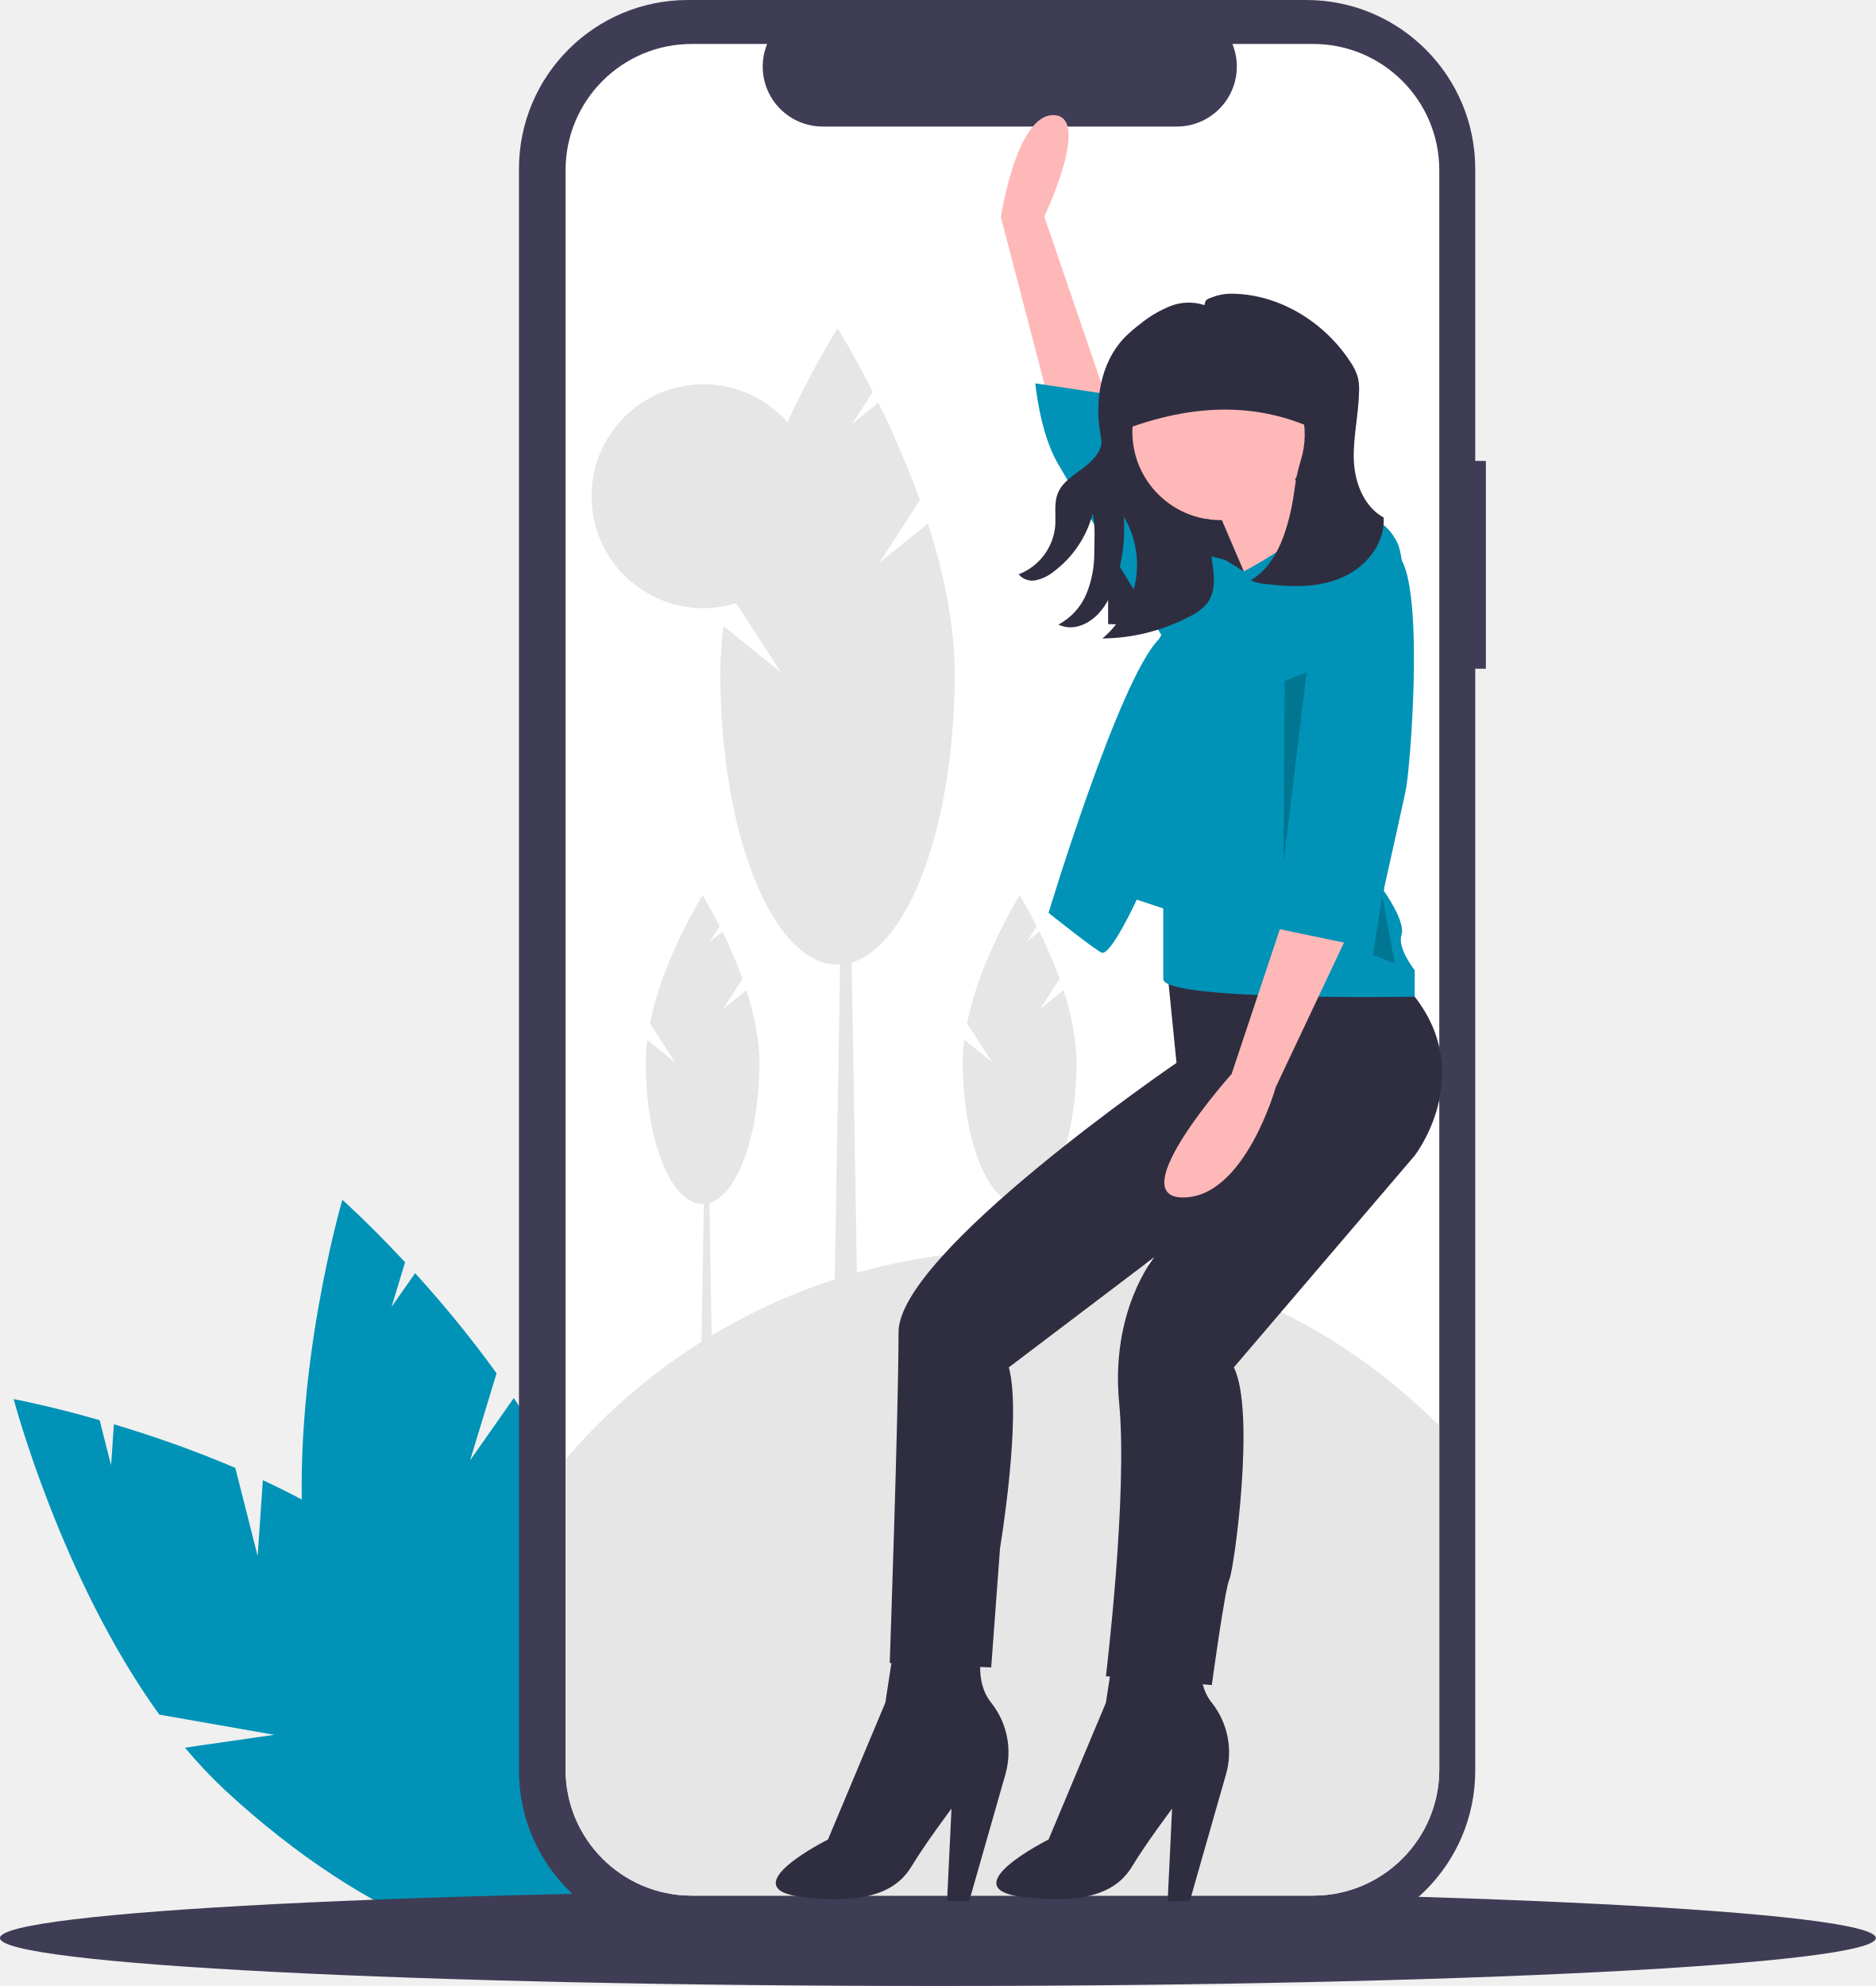
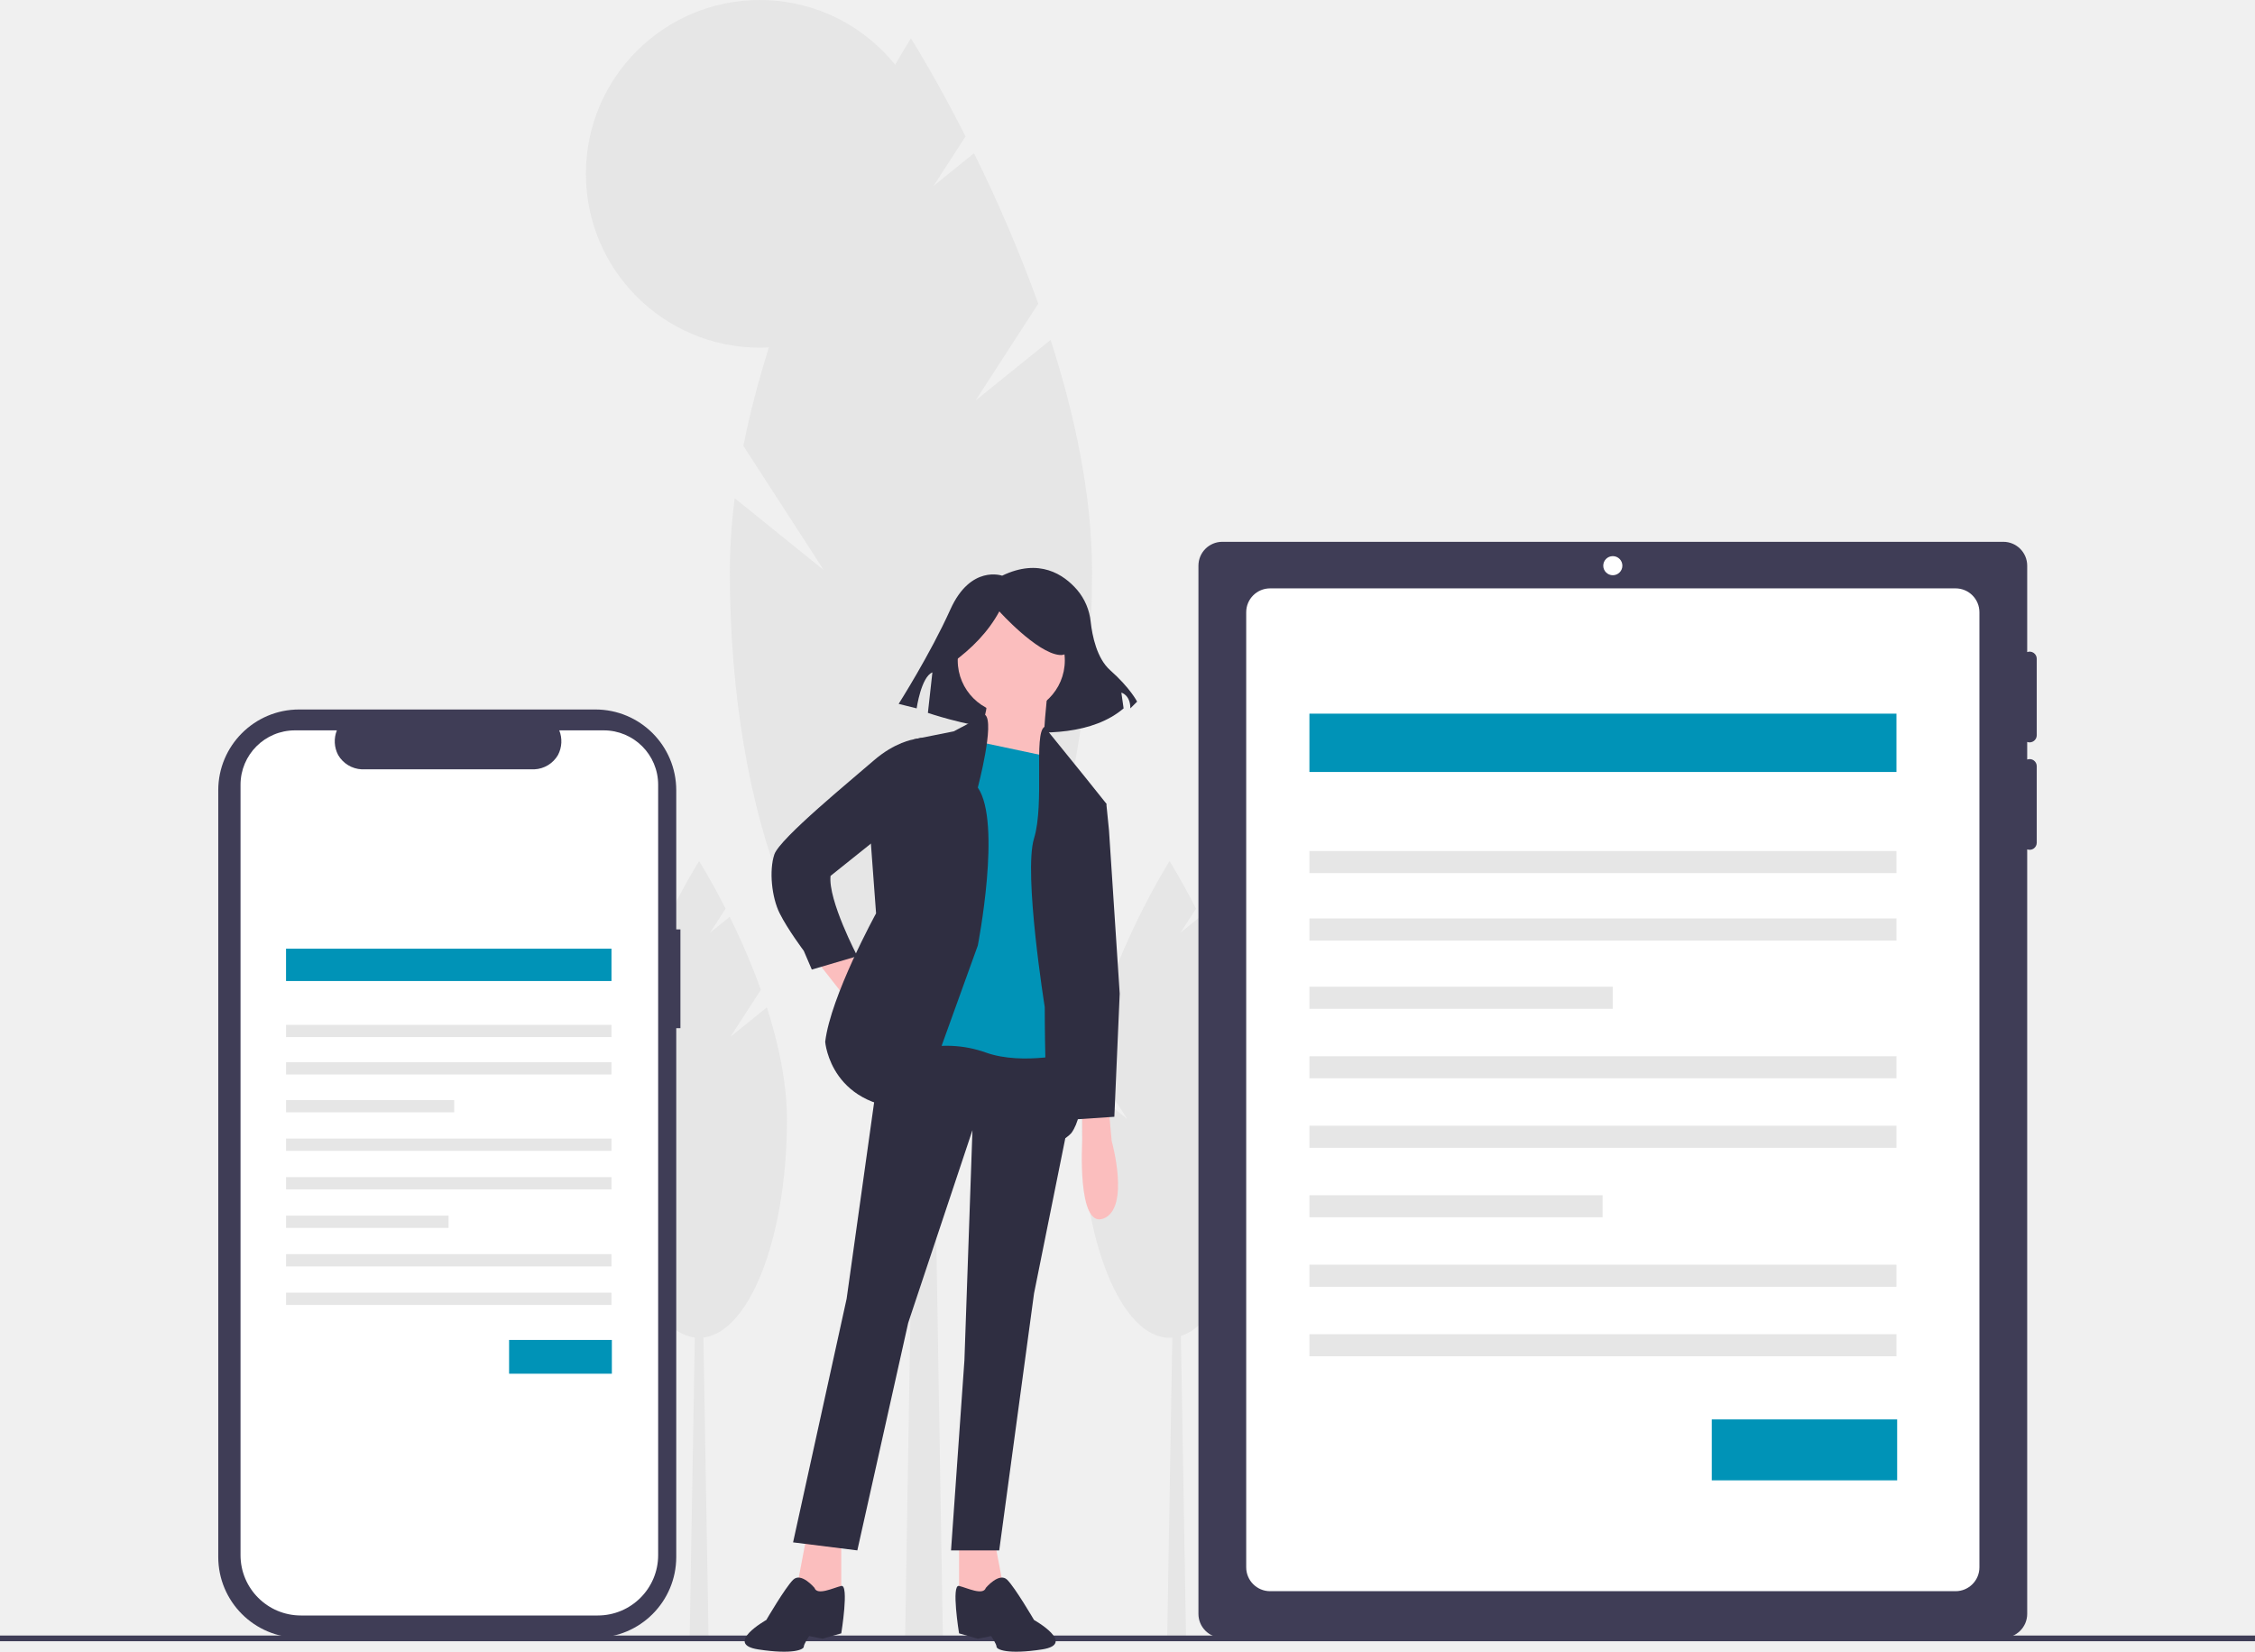
- <svg xmlns="http://www.w3.org/2000/svg" data-name="Layer 1" width="704" height="745.194" viewBox="0 0 704 745.194">
-   <path d="M344.694,661.251l-8.387-33.073A429.461,429.461,0,0,0,290.742,611.834l-1.058,15.371L285.39,610.271c-19.202-5.482-32.265-7.896-32.265-7.896s17.649,67.097,54.661,118.393l43.124,7.572-33.501,4.832A173.751,173.751,0,0,0,332.395,749.052c53.84,49.97,113.807,72.894,133.938,51.203s-7.195-79.784-61.035-129.754c-16.691-15.491-37.658-27.922-58.646-37.705Z" transform="translate(-248 -77.40283)" fill="#0093b7" />
-   <path d="M424.443,625.33l9.916-32.647a429.465,429.465,0,0,0-30.557-37.544L394.951,567.75l5.077-16.715c-13.604-14.618-23.539-23.438-23.539-23.438s-19.575,66.561-14.405,129.604l33.002,28.773L363.909,672.793a173.751,173.751,0,0,0,4.621,21.341c20.26,70.607,59.745,121.228,88.19,113.065s35.081-72.017,14.821-142.624c-6.281-21.889-17.804-43.368-30.714-62.592Z" transform="translate(-248 -77.40283)" fill="#0093b7" />
-   <ellipse cx="352" cy="727.194" rx="352" ry="18" fill="#3f3d56" />
-   <path d="M805.654,250.35h-3.999V140.805a63.402,63.402,0,0,0-63.402-63.402H506.166a63.402,63.402,0,0,0-63.402,63.402V741.779a63.402,63.402,0,0,0,63.402,63.402H738.253a63.402,63.402,0,0,0,63.402-63.402V328.326h3.999Z" transform="translate(-248 -77.40283)" fill="#3f3d56" />
-   <path d="M788.16,141.247v600.09a47.351,47.351,0,0,1-47.35,47.35H507.61a47.351,47.351,0,0,1-47.35-47.35v-600.09a47.351,47.351,0,0,1,47.35-47.35H535.9a22.507,22.507,0,0,0,20.83,30.99H689.69a22.507,22.507,0,0,0,20.83-30.99h30.29A47.351,47.351,0,0,1,788.16,141.247Z" transform="translate(-248 -77.40283)" fill="#fff" />
-   <path d="M788.16,612.407v128.93a47.351,47.351,0,0,1-47.35,47.35H507.61a47.351,47.351,0,0,1-47.35-47.35v-116.36a222.971,222.971,0,0,1,327.9-12.57Z" transform="translate(-248 -77.40283)" fill="#e6e6e6" />
-   <polygon points="322.174 511.167 312.75 511.167 315.891 327.064 319.033 327.064 322.174 511.167" fill="#e6e6e6" />
-   <path d="M578.028,288.559l15.214-23.512a352.497,352.497,0,0,0-15.608-36.537l-9.838,7.946,7.789-12.038c-7.423-14.613-13.265-23.82-13.265-23.82s-30.512,48.081-40.705,98.988l19.523,30.171L519.525,312.301a142.61,142.61,0,0,0-1.186,17.883c0,60.291,19.691,109.166,43.981,109.166s43.981-48.875,43.981-109.166c0-18.691-4.228-38.245-10.061-56.334Z" transform="translate(-248 -77.40283)" fill="#e6e6e6" />
-   <polygon points="267.479 524.167 262.908 524.167 264.432 434.879 265.955 434.879 267.479 524.167" fill="#e6e6e6" />
-   <path d="M519.288,456.068l7.378-11.403a170.957,170.957,0,0,0-7.57-17.72l-4.771,3.854,3.778-5.838c-3.6-7.087-6.433-11.552-6.433-11.552s-14.798,23.319-19.742,48.008l9.468,14.633-10.482-8.466a69.165,69.165,0,0,0-.575,8.673c0,29.24,9.55,52.945,21.33,52.945S533,505.496,533,476.255c0-9.065-2.051-18.549-4.88-27.321Z" transform="translate(-248 -77.40283)" fill="#e6e6e6" />
-   <polygon points="386.479 524.167 381.908 524.167 383.432 434.879 384.955 434.879 386.479 524.167" fill="#e6e6e6" />
-   <path d="M638.288,456.068l7.378-11.403a170.957,170.957,0,0,0-7.57-17.72l-4.771,3.854,3.778-5.838c-3.6-7.087-6.433-11.552-6.433-11.552s-14.798,23.319-19.742,48.008l9.468,14.633-10.482-8.466a69.165,69.165,0,0,0-.575,8.673c0,29.24,9.55,52.945,21.33,52.945S652,505.496,652,476.255c0-9.065-2.051-18.549-4.88-27.321Z" transform="translate(-248 -77.40283)" fill="#e6e6e6" />
-   <circle cx="264" cy="186.194" r="42" fill="#e6e6e6" />
-   <polygon points="415.872 234.173 492.533 236.077 502.852 144.666 415.872 144.666 415.872 234.173" fill="#2f2e41" />
-   <path d="M644.77,239.961l-21.147-81.078s5.842-38.92,19.974-38.278-3.669,38.049-3.669,38.049l23.943,70.038Z" transform="translate(-248 -77.40283)" fill="#ffb8b8" />
-   <path d="M686.224,443.109l3.311,33.115s-104.311,71.196-104.311,101-3.311,124.18-3.311,124.18l38.082,1.656,3.311-44.705s8.279-49.672,3.311-67.885l54.639-41.393s-16.557,19.869-13.246,54.639S663.044,706.37,663.044,706.37l39.738,3.311s4.967-36.426,6.623-39.738,9.934-62.918,1.656-79.475l67.885-79.475s23.18-29.803,0-59.606l-13.246-6.623Z" transform="translate(-248 -77.40283)" fill="#2f2e41" />
-   <path d="M583.569,694.78l-3.311,21.524-21.524,51.328s-36.426,18.213-9.934,21.524,36.426-3.311,41.393-11.59,14.902-21.524,14.902-21.524L603.438,790.812h8.279l13.569-47.492a29.952,29.952,0,0,0-5.093-26.768q-.098-.124-.197-.248c-6.623-8.279-3.311-19.869-3.311-19.869Z" transform="translate(-248 -77.40283)" fill="#2f2e41" />
-   <path d="M666.355,694.78l-3.311,21.524-21.524,51.328s-36.426,18.213-9.934,21.524,36.426-3.311,41.393-11.59,14.902-21.524,14.902-21.524L686.224,790.812h8.279l13.569-47.492a29.952,29.952,0,0,0-5.093-26.768q-.098-.124-.197-.248c-6.623-8.279-3.311-19.869-3.311-19.869Z" transform="translate(-248 -77.40283)" fill="#2f2e41" />
-   <circle cx="458.093" cy="162.051" r="33.115" fill="#ffb8b8" />
-   <path d="M704.437,267.601l14.902,34.77,29.803-23.18s-18.213-24.836-18.213-28.147Z" transform="translate(-248 -77.40283)" fill="#ffb8b8" />
-   <path d="M707.749,287.47l7.064,4.341s22.823-12.101,28.576-20.639c0,0,20.655-6.882,28.934,9.675s-4.967,130.803-4.967,130.803,8.279,11.59,6.623,16.557S778.945,441.453,778.945,441.453v9.934s-94.377,1.656-94.377-6.623V418.273l-9.934-3.311s-9.934,21.524-13.246,19.869-19.869-14.902-19.869-14.902,26.492-87.754,41.393-102.655l18.213-31.459Z" transform="translate(-248 -77.40283)" fill="#0093b7" />
-   <path d="M704.437,289.126s-3.311-6.623-8.279-8.279-29.803-36.426-29.803-36.426l3.311-18.213-33.115-4.967s1.656,18.213,8.279,29.803,43.049,71.196,43.049,71.196l18.213-33.115Z" transform="translate(-248 -77.40283)" fill="#0093b7" />
-   <path d="M730.101,420.756l-19.869,59.606s-41.393,46.36-18.213,46.36,34.77-41.393,34.77-41.393l28.147-59.606Z" transform="translate(-248 -77.40283)" fill="#ffb8b8" />
-   <path d="M666.405,239.938c26.522-10.63,52.669-12.898,78.135,0V218.511A13.955,13.955,0,0,0,730.584,204.556H677.43a11.025,11.025,0,0,0-11.025,11.025Z" transform="translate(-248 -77.40283)" fill="#2f2e41" />
-   <path d="M750.798,285.814s15.107-12.796,23.283,1.881,3.209,77.594,1.553,85.873-13.246,59.606-13.246,59.606l-39.738-8.279s-3.311-23.18,6.623-21.524Z" transform="translate(-248 -77.40283)" fill="#0093b7" />
-   <path d="M767.278,271.587c-7.475-4.105-10.954-13.318-11.202-21.843-.248-8.524,1.819-16.961,1.982-25.487a19.701,19.701,0,0,0-.442-5.197,19.992,19.992,0,0,0-2.859-5.917c-9.721-14.895-26.618-25.372-44.416-25.537a19.727,19.727,0,0,0-7.516,1.382c-1.84.737-2.442.647-2.794,2.906a18.808,18.808,0,0,0-12.908.41,43.67,43.67,0,0,0-11.288,6.722,50.911,50.911,0,0,0-5.707,4.941c-9.406,9.744-11.572,24.762-8.847,38.028.886,4.313-3.365,8.477-6.882,11.126s-7.578,5.082-9.305,9.132c-1.661,3.896-.749,8.352-1.083,12.574a21.506,21.506,0,0,1-13.72,18.069,6.619,6.619,0,0,0,6.386,2.246,15.717,15.717,0,0,0,6.654-3.168,39.582,39.582,0,0,0,14.756-21.895c1.033,4.698.632,9.544.594,14.355a40.097,40.097,0,0,1-2.907,15.679,22.958,22.958,0,0,1-10.57,11.639c4.614,2.259,9.698.622,13.607-2.711,3.909-3.332,6.218-8.17,7.83-13.047a65.027,65.027,0,0,0,3.133-24.68A35.239,35.239,0,0,1,674.197,295.34a36.73,36.73,0,0,1-12.458,21.624,71.559,71.559,0,0,0,32.752-8.248,18.537,18.537,0,0,0,6.718-5.174c3.251-4.51,2.482-10.661,1.57-16.145-.721-4.336,4.698-10.605,1.595-13.719a5.144,5.144,0,0,0-3.449-1.482c-9.453-.91-18.205-5.657-23.25-13.703-3.535-5.638-5.876-12.076-5.876-18.097a32.931,32.931,0,1,1,64.385,9.772,66.082,66.082,0,0,0-2.397,11.16,87.685,87.685,0,0,1-2.673,12.983c-2.348,8.175-6.325,16.517-13.685,20.781,2.473,1.353,5.336,1.414,8.138,1.723,9.235,1.018,18.948.793,27.307-3.263C761.23,289.496,767.874,280.858,767.278,271.587Z" transform="translate(-248 -77.40283)" fill="#2f2e41" />
-   <polygon points="490.38 252.288 481.739 323.422 482.101 255.6 490.38 252.288" opacity="0.2" />
-   <polygon points="518.772 336.291 515.216 358.255 523.494 361.567 518.772 336.291" opacity="0.2" />
+ <svg xmlns="http://www.w3.org/2000/svg" data-name="Layer 1" width="888" height="650.612" viewBox="0 0 888 650.612">
+   <polygon points="467.054 645.101 459.629 645.101 462.104 499.91 464.579 499.91 467.054 645.101" fill="#e6e6e6" />
+   <path d="M628.911,533.064l11.965-18.491a277.221,277.221,0,0,0-12.275-28.735l-7.737,6.249,6.126-9.467c-5.838-11.492-10.432-18.733-10.432-18.733s-23.996,37.814-32.013,77.85l15.354,23.728-16.997-13.729a112.157,112.157,0,0,0-.933,14.064c0,47.416,15.486,85.854,34.589,85.854s34.589-38.438,34.589-85.854c0-14.699-3.325-30.078-7.913-44.304Z" transform="translate(-156 -124.6939)" fill="#e6e6e6" />
+   <polygon points="279.016 645.101 271.592 645.101 274.067 499.91 276.541 499.91 279.016 645.101" fill="#e6e6e6" />
+   <path d="M443.657,533.064,455.622,514.573a277.221,277.221,0,0,0-12.275-28.735l-7.737,6.249,6.126-9.467c-5.838-11.492-10.432-18.733-10.432-18.733s-23.996,37.814-32.013,77.85l15.354,23.728-16.997-13.729a112.157,112.157,0,0,0-.933,14.064c0,47.416,15.486,85.854,34.589,85.854s34.589-38.438,34.589-85.854c0-14.699-3.325-30.078-7.913-44.304Z" transform="translate(-156 -124.6939)" fill="#e6e6e6" />
+   <polygon points="371.285 644.652 356.436 644.652 361.386 346.022 366.336 346.022 371.285 644.652" fill="#e6e6e6" />
+   <path d="M540.194,282.432l24.67-38.127a571.604,571.604,0,0,0-25.31-59.249l-15.953,12.885,12.631-19.521c-12.038-23.696-21.51-38.626-21.51-38.626s-49.477,77.968-66.007,160.519l31.658,48.926-35.047-28.307a231.256,231.256,0,0,0-1.923,28.998c0,97.767,31.93,177.023,71.319,177.023s71.319-79.256,71.319-177.023c0-30.309-6.857-62.019-16.316-91.351Z" transform="translate(-156 -124.6939)" fill="#e6e6e6" />
+   <circle cx="299.195" cy="68.471" r="68.471" fill="#e6e6e6" />
+   <rect y="644.24" width="888" height="2.241" fill="#3f3d56" />
+   <path d="M955.232,417.116a2.822,2.822,0,0,0,2.822-2.822V384.198a2.794,2.794,0,0,0-3.762-2.649v-34.031a9.405,9.405,0,0,0-9.405-9.405H637.341a9.405,9.405,0,0,0-9.405,9.405V760.401a9.405,9.405,0,0,0,9.405,9.405H944.887a9.405,9.405,0,0,0,9.405-9.405V459.266a2.794,2.794,0,0,0,3.762-2.649V426.521a2.794,2.794,0,0,0-3.762-2.649v-6.929A2.795,2.795,0,0,0,955.232,417.116Z" transform="translate(-156 -124.6939)" fill="#3f3d56" />
+   <path d="M926.077,356.453a9.405,9.405,0,0,1,9.405,9.405v376.203a9.405,9.405,0,0,1-9.405,9.405H656.151a9.405,9.405,0,0,1-9.405-9.405V365.858a9.405,9.405,0,0,1,9.405-9.405H926.077" transform="translate(-156 -124.6939)" fill="#fff" />
+   <circle cx="635.114" cy="222.824" r="3.762" fill="#fff" />
+   <rect x="515.639" y="281.11" width="231.169" height="22.973" fill="#0093b7" />
+   <rect x="515.639" y="335.224" width="231.169" height="8.701" fill="#e6e6e6" />
+   <rect x="515.639" y="361.782" width="231.169" height="8.701" fill="#e6e6e6" />
+   <rect x="515.639" y="388.677" width="119.445" height="8.701" fill="#e6e6e6" />
+   <rect x="515.639" y="416.049" width="231.169" height="8.701" fill="#e6e6e6" />
+   <rect x="515.639" y="443.421" width="231.169" height="8.701" fill="#e6e6e6" />
+   <rect x="515.639" y="470.793" width="115.445" height="8.701" fill="#e6e6e6" />
+   <rect x="515.639" y="498.165" width="231.169" height="8.701" fill="#e6e6e6" />
+   <rect x="515.639" y="525.537" width="231.169" height="8.701" fill="#e6e6e6" />
+   <rect x="674.084" y="559.11" width="73" height="24" fill="#0093b7" />
+   <path d="M423.946,490.776h-1.645V436.001a31.839,31.839,0,0,0-31.839-31.839H273.785a31.839,31.839,0,0,0-31.839,31.839V737.967a31.839,31.839,0,0,0,31.839,31.839H390.462a31.839,31.839,0,0,0,31.839-31.839V529.698h1.645Z" transform="translate(-156 -124.6939)" fill="#3f3d56" />
+   <path d="M415.175,433.817V737.257a23.778,23.778,0,0,1-23.778,23.778H274.495A23.778,23.778,0,0,1,250.717,737.257V433.817a21.432,21.432,0,0,1,21.432-21.432h16.505a11.603,11.603,0,0,0,.506,9.711,11.342,11.342,0,0,0,9.278,5.638h68.013a11.341,11.341,0,0,0,9.278-5.639,11.604,11.604,0,0,0,.505-9.71h17.508A21.432,21.432,0,0,1,415.175,433.817Z" transform="translate(-156 -124.6939)" fill="#fff" />
+   <path d="M550.632,351.458s-12.402-4.429-20.375,13.288-20.375,37.206-20.375,37.206L516.969,403.724s1.772-12.402,6.201-14.174l-1.772,15.946s53.152,18.603,77.07-1.772l-.886-6.201s3.543.886,3.543,6.201l2.658-2.658s-2.658-5.315-10.63-12.402c-5.233-4.652-7.031-13.501-7.649-19.034a23.033,23.033,0,0,0-5.303-12.543C574.903,350.947,565.249,344.42,550.632,351.458Z" transform="translate(-156 -124.6939)" fill="#2f2e41" />
+   <polygon points="321.794 378.753 333.391 393.513 340.772 385.078 334.446 374.535 321.794 378.753" fill="#fbbebe" />
+   <polygon points="317.577 605.429 313.36 627.569 323.903 632.841 331.283 627.569 331.283 605.429 317.577 605.429" fill="#fbbebe" />
+   <polygon points="391.378 605.429 395.596 627.569 385.053 632.841 377.672 627.569 377.672 605.429 391.378 605.429" fill="#fbbebe" />
+   <polygon points="348.152 406.165 333.391 511.595 312.305 607.538 337.609 610.701 357.641 521.084 382.944 445.174 379.781 535.845 374.51 610.701 393.487 610.701 407.193 509.487 422.349 434.236 421.953 406.165 348.152 406.165" fill="#2f2e41" />
+   <path d="M476.74,750.155s-5.272-6.326-8.434-3.163-10.543,15.815-10.543,15.815-16.869,9.489-3.163,11.597,17.923,0,17.923-1.054,2.109-4.217,2.109-4.217l5.272,1.054,7.38-2.109s3.163-19.426,0-18.675S477.794,753.318,476.74,750.155Z" transform="translate(-156 -124.6939)" fill="#2f2e41" />
+   <path d="M544.216,750.155s5.272-6.326,8.434-3.163,10.543,15.815,10.543,15.815,16.869,9.489,3.163,11.597-17.923,0-17.923-1.054-2.109-4.217-2.109-4.217l-5.272,1.054-7.38-2.109s-3.163-19.426,0-18.675S543.161,753.318,544.216,750.155Z" transform="translate(-156 -124.6939)" fill="#2f2e41" />
+   <circle cx="398.231" cy="260.143" r="21.086" fill="#fbbebe" />
+   <path d="M568.465,398.016s-2.109,17.923-1.054,22.14,3.163,10.543,3.163,10.543l-33.738-6.326s9.489-20.032,7.38-23.195S568.465,398.016,568.465,398.016Z" transform="translate(-156 -124.6939)" fill="#fbbebe" />
+   <path d="M571.628,423.319l-34.792-7.38L516.803,538.239a45.676,45.676,0,0,1,27.412,1.054c14.76,5.272,34.792,0,34.792,0l-4.217-114.92Z" transform="translate(-156 -124.6939)" fill="#0093b7" />
+   <path d="M543.922,406.253,531.564,412.776l-15.815,3.163-16.869,40.064,2.109,28.466s-17.923,32.684-20.032,50.607c0,0,2.109,27.412,36.901,26.358l23.195-64.313s9.489-48.498,0-62.204C541.053,434.916,547.845,409.218,543.922,406.253Z" transform="translate(-156 -124.6939)" fill="#2f2e41" />
+   <path d="M522.075,415.939l-3.414-.582-2.912.582s-7.38,1.054-15.815,8.434-36.901,30.575-39.009,36.901-1.054,16.869,2.109,23.195,9.489,14.76,9.489,14.76l3.163,7.38,17.923-5.272s-11.597-22.14-10.543-31.629L504.152,452.84Z" transform="translate(-156 -124.6939)" fill="#2f2e41" />
+   <path d="M567.297,411.019,583.225,430.699l8.434,10.543L581.116,477.089l-5.272,30.575s12.652,48.498,2.109,63.259c0,0-6.326,7.38-8.434-1.054s-2.109-48.498-2.109-48.498-8.434-52.715-4.217-66.421S562.967,413.48,567.297,411.019Z" transform="translate(-156 -124.6939)" fill="#2f2e41" />
+   <path d="M582.171,563.542V574.085s-2.109,34.792,8.434,30.575,3.163-30.575,3.163-30.575l-1.054-11.597Z" transform="translate(-156 -124.6939)" fill="#fbbebe" />
+   <path d="M530.726,385.961c8.019-5.803,14.51-12.488,18.804-20.439,0,0,14.716,16.351,23.709,17.169s.818-19.621.818-19.621l-16.351-4.088-15.534,1.635-12.263,8.176Z" transform="translate(-156 -124.6939)" fill="#2f2e41" />
+   <polygon points="427.225 313.385 435.659 316.548 436.714 327.091 440.931 391.404 438.822 439.903 423.008 440.957 417.736 387.187 415.628 328.146 427.225 313.385" fill="#2f2e41" />
+   <rect x="112.639" y="373.689" width="128.154" height="12.736" fill="#0093b7" />
+   <rect x="112.639" y="403.688" width="128.154" height="4.824" fill="#e6e6e6" />
+   <rect x="112.639" y="418.411" width="128.154" height="4.824" fill="#e6e6e6" />
+   <rect x="112.639" y="433.321" width="66.217" height="4.824" fill="#e6e6e6" />
+   <rect x="112.639" y="448.495" width="128.154" height="4.824" fill="#e6e6e6" />
+   <rect x="112.639" y="463.67" width="128.154" height="4.824" fill="#e6e6e6" />
+   <rect x="112.639" y="478.844" width="64" height="4.824" fill="#e6e6e6" />
+   <rect x="112.639" y="494.018" width="128.154" height="4.824" fill="#e6e6e6" />
+   <rect x="112.639" y="509.193" width="128.154" height="4.824" fill="#e6e6e6" />
+   <rect x="200.477" y="527.805" width="40.469" height="13.305" fill="#0093b7" />
</svg>
